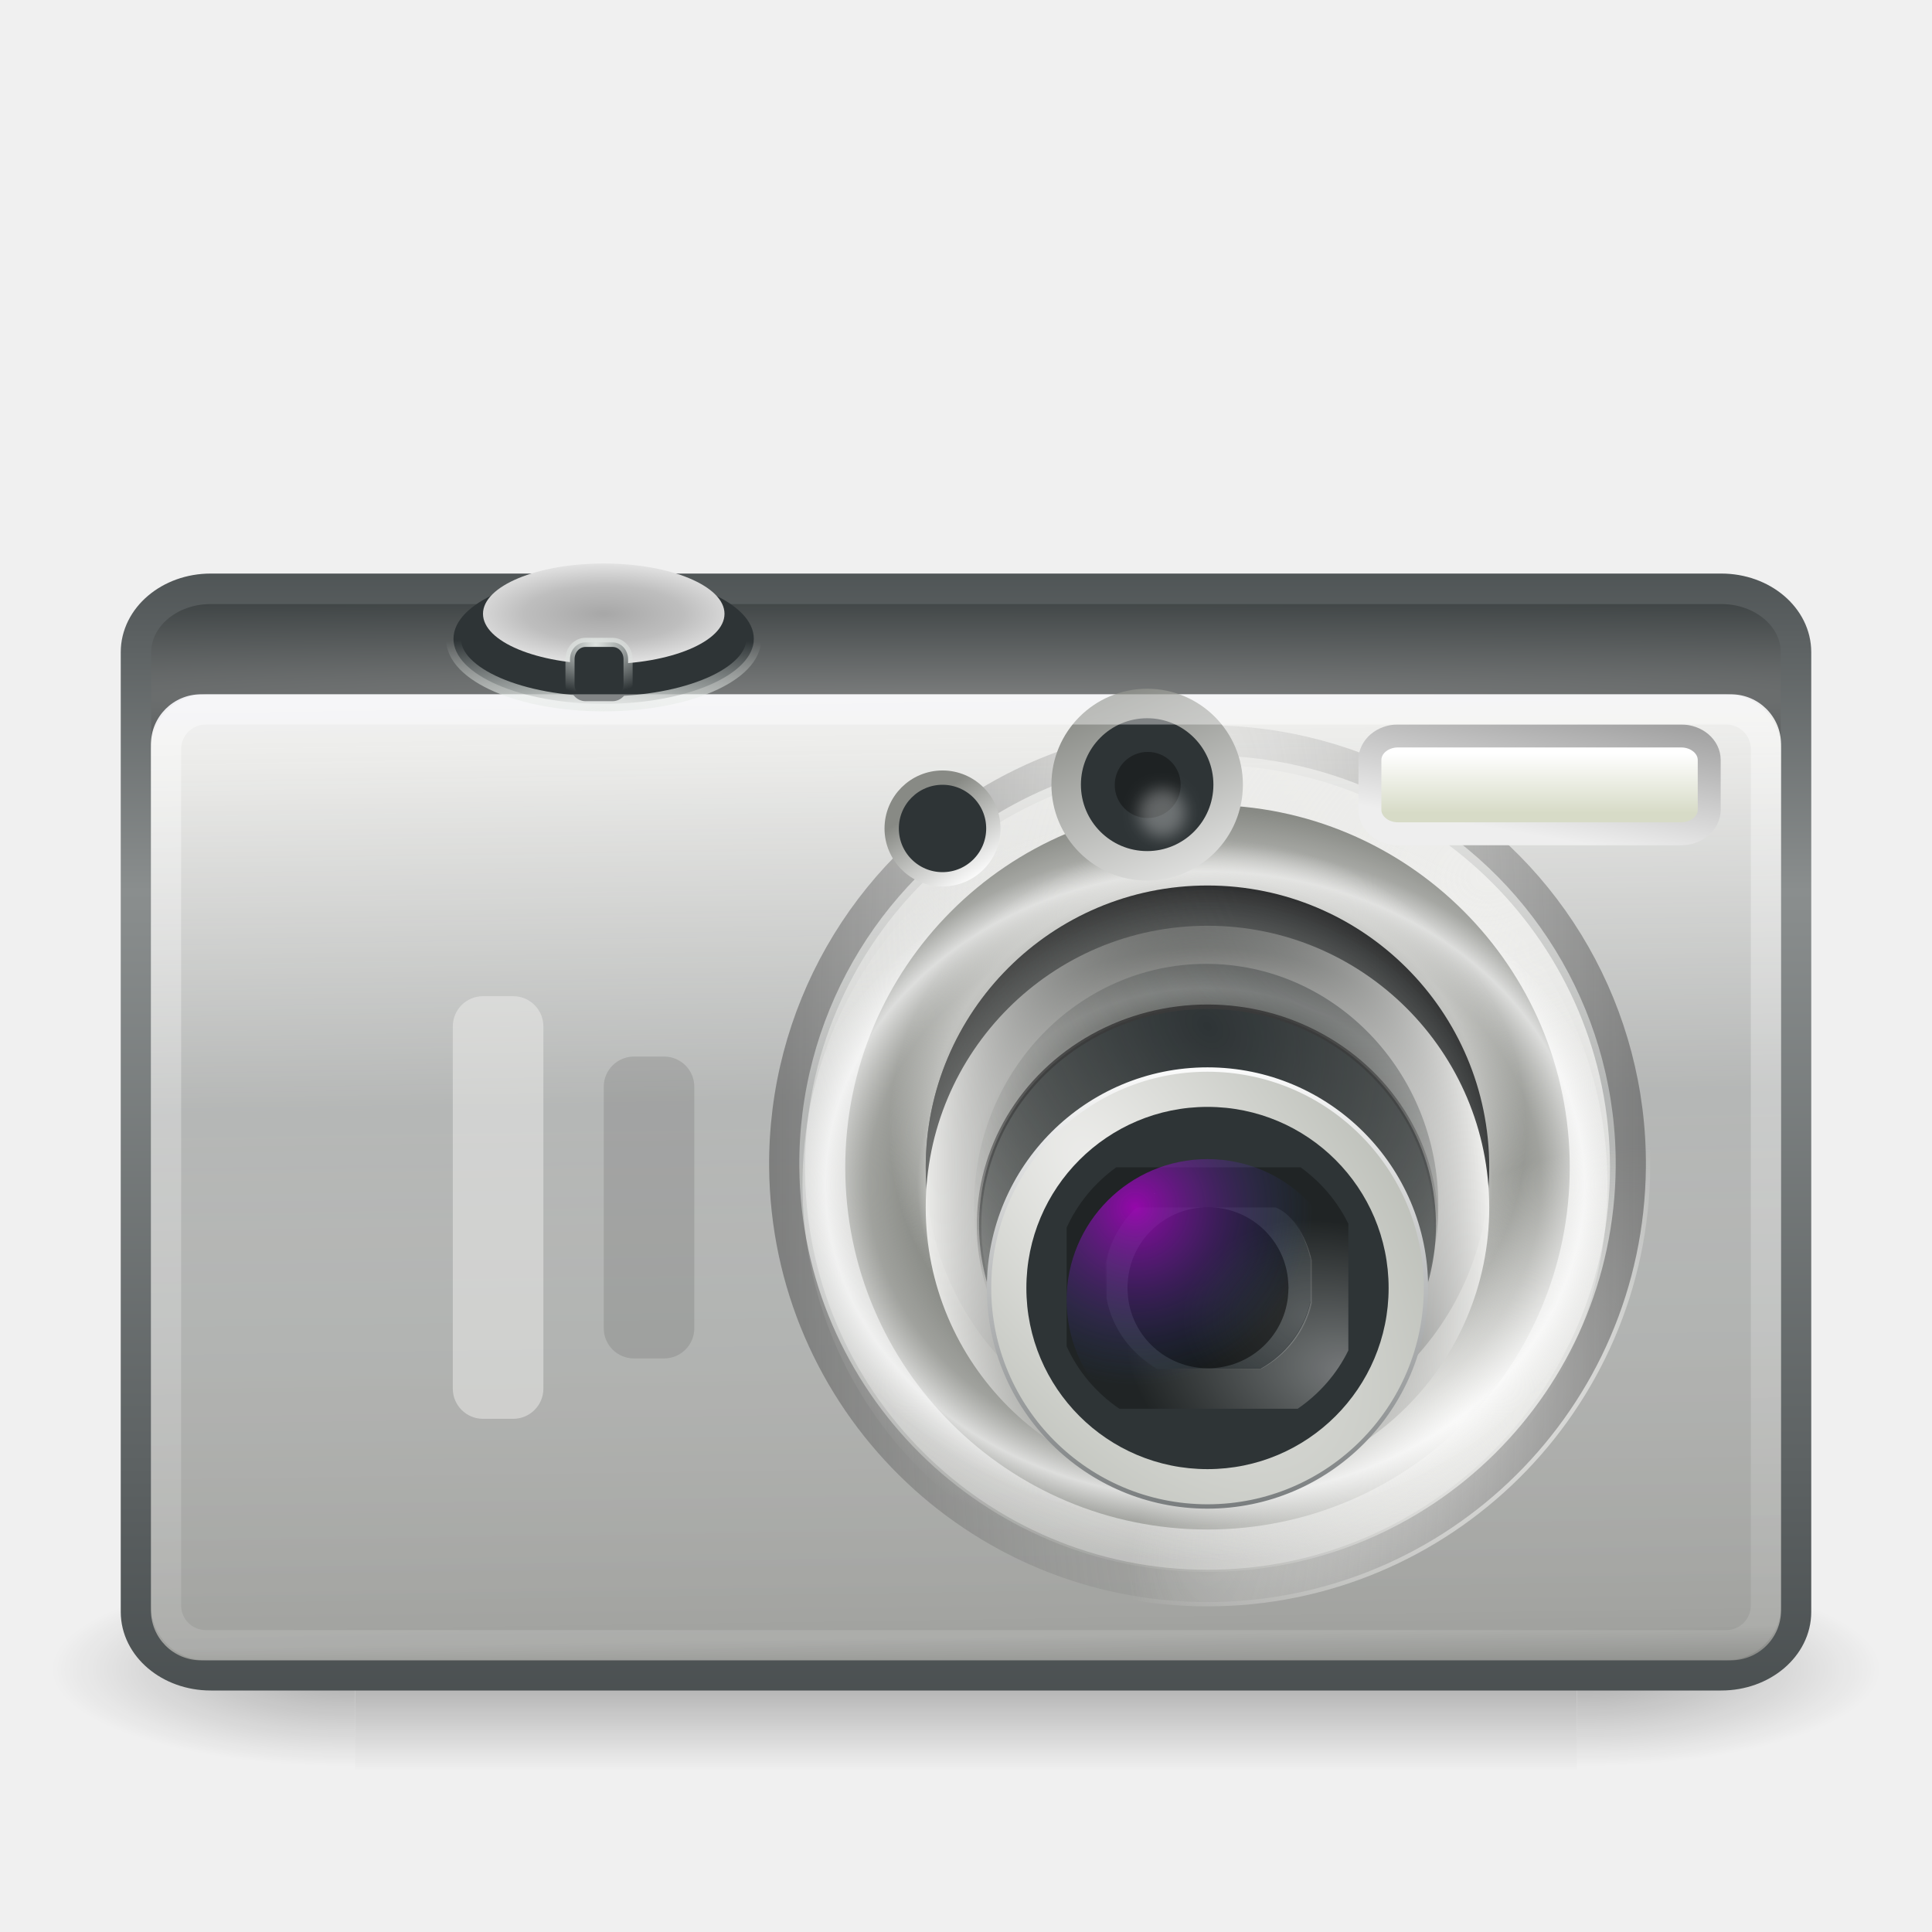
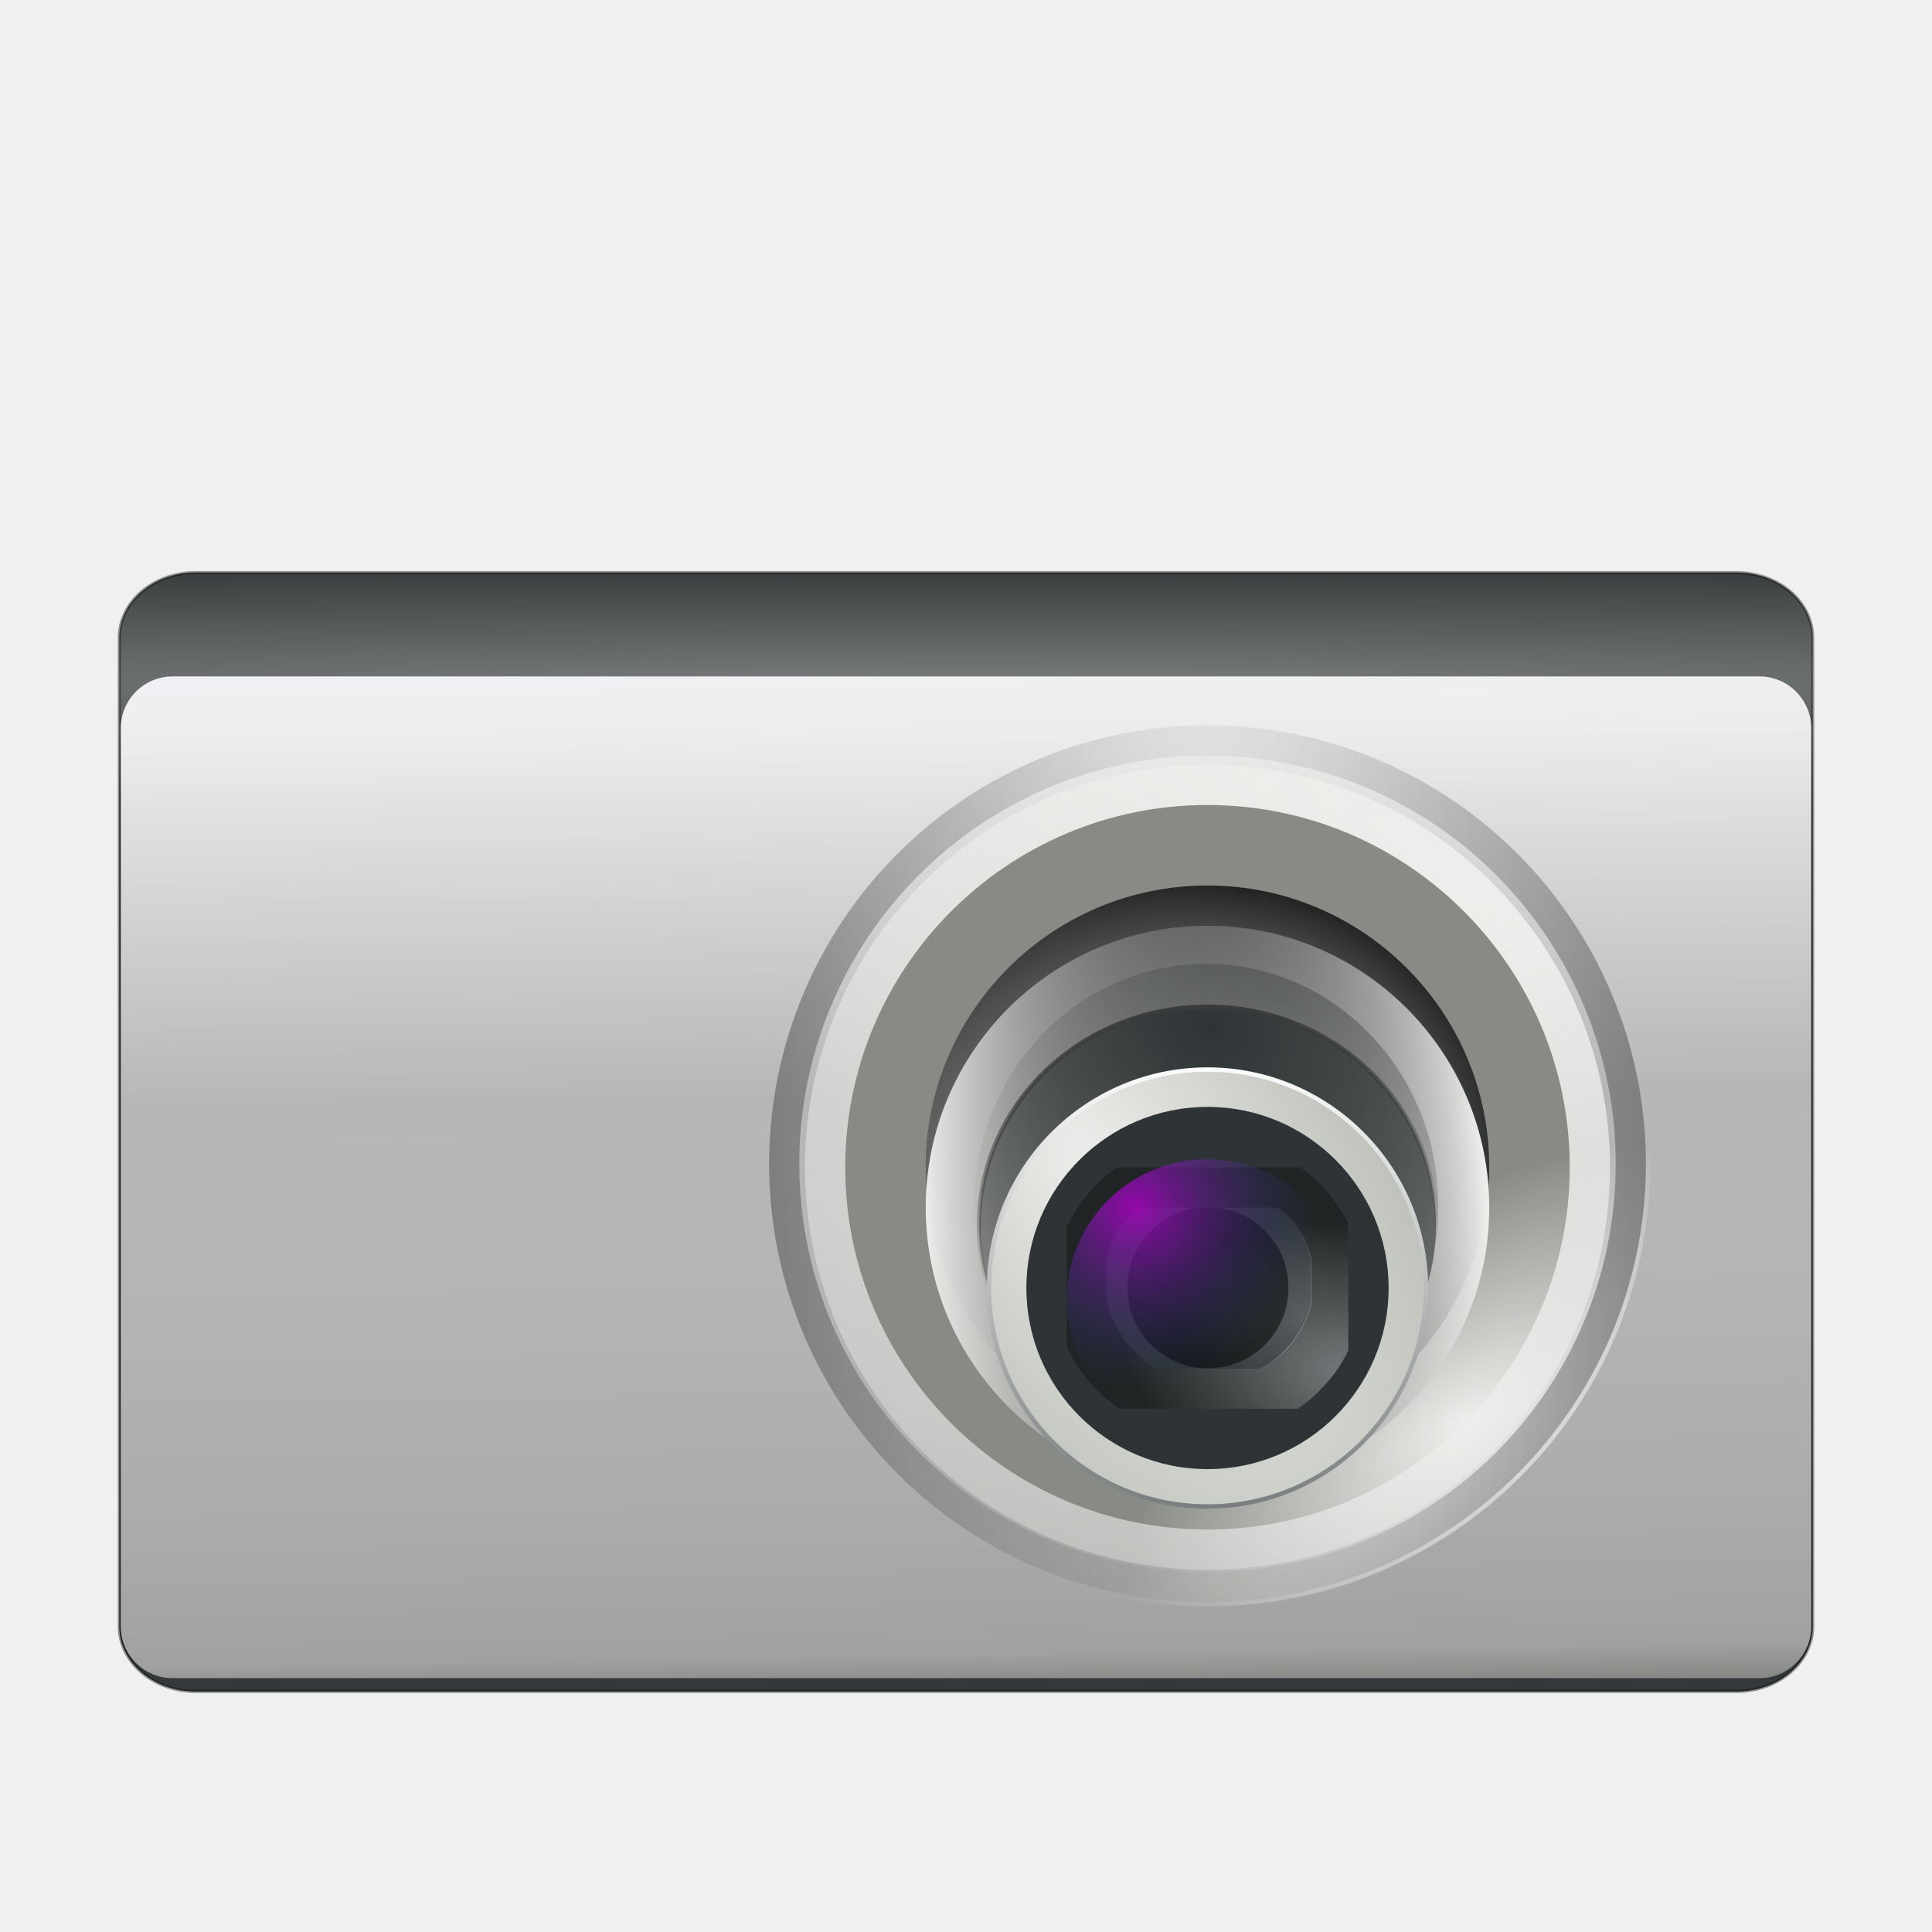
<svg xmlns="http://www.w3.org/2000/svg" xmlns:xlink="http://www.w3.org/1999/xlink" version="1.0" width="64" height="64" id="svg5954">
  <defs id="defs5956">
    <radialGradient cx="605.714" cy="486.648" r="117.143" fx="605.714" fy="486.648" id="radialGradient5928" xlink:href="#linearGradient5060" gradientUnits="userSpaceOnUse" gradientTransform="matrix(0.0628545,0,0,0.02058823,1.294955,34.45137)" />
    <linearGradient id="linearGradient5048">
      <stop id="stop5050" style="stop-color:#000000;stop-opacity:0" offset="0" />
      <stop id="stop5056" style="stop-color:#000000;stop-opacity:1" offset="0.5" />
      <stop id="stop5052" style="stop-color:#000000;stop-opacity:0" offset="1" />
    </linearGradient>
    <linearGradient x1="302.857" y1="366.648" x2="302.857" y2="609.505" id="linearGradient5931" xlink:href="#linearGradient5048" gradientUnits="userSpaceOnUse" gradientTransform="matrix(0.0628545,0,0,0.02058823,1.282585,34.45137)" />
    <linearGradient id="linearGradient5060">
      <stop id="stop5062" style="stop-color:#000000;stop-opacity:1" offset="0" />
      <stop id="stop5064" style="stop-color:#000000;stop-opacity:0" offset="1" />
    </linearGradient>
    <radialGradient cx="605.714" cy="486.648" r="117.143" fx="605.714" fy="486.648" id="radialGradient5934" xlink:href="#linearGradient5060" gradientUnits="userSpaceOnUse" gradientTransform="matrix(-0.0628545,0,0,0.02058823,46.70504,34.45137)" />
    <linearGradient id="linearGradient18344">
      <stop id="stop18346" style="stop-color:#2f3537;stop-opacity:1" offset="0" />
      <stop id="stop18354" style="stop-color:#8a8e8e;stop-opacity:1" offset="0.3" />
      <stop id="stop18348" style="stop-color:#2f3537;stop-opacity:1" offset="1" />
    </linearGradient>
    <linearGradient id="linearGradient5428">
      <stop id="stop5430" style="stop-color:#7a7c7c;stop-opacity:1" offset="0" />
      <stop id="stop5432" style="stop-color:#33393a;stop-opacity:1" offset="1" />
    </linearGradient>
    <linearGradient id="linearGradient25793">
      <stop id="stop25795" style="stop-color:#f0f0f4;stop-opacity:1" offset="0" />
      <stop id="stop25819" style="stop-color:#eeeeec;stop-opacity:1" offset="0.037" />
      <stop id="stop25817" style="stop-color:#eeeeec;stop-opacity:0.696" offset="0.393" />
      <stop id="stop25803" style="stop-color:#a1a29f;stop-opacity:1" offset="0.908" />
      <stop id="stop25799" style="stop-color:#555753;stop-opacity:1" offset="1" />
    </linearGradient>
    <linearGradient id="linearGradient26816">
      <stop id="stop26818" style="stop-color:#ffffff;stop-opacity:1" offset="0" />
      <stop id="stop26820" style="stop-color:#eeeeec;stop-opacity:0" offset="1" />
    </linearGradient>
    <linearGradient id="linearGradient26830">
      <stop id="stop26832" style="stop-color:#ffffff;stop-opacity:1" offset="0" />
      <stop id="stop26834" style="stop-color:#ffffff;stop-opacity:0" offset="1" />
    </linearGradient>
    <linearGradient id="linearGradient18403">
      <stop id="stop18405" style="stop-color:#eeeeec;stop-opacity:1" offset="0" />
      <stop id="stop18407" style="stop-color:#eeeeec;stop-opacity:0" offset="1" />
    </linearGradient>
    <linearGradient id="linearGradient26168">
      <stop id="stop26170" style="stop-color:#eeeeec;stop-opacity:1" offset="0" />
      <stop id="stop26172" style="stop-color:#eeeeec;stop-opacity:0" offset="1" />
    </linearGradient>
    <linearGradient id="linearGradient26128">
      <stop id="stop26130" style="stop-color:#eeeeec;stop-opacity:0.953" offset="0" />
      <stop id="stop26146" style="stop-color:#eeeeec;stop-opacity:0" offset="0.48" />
      <stop id="stop26148" style="stop-color:#eeeeec;stop-opacity:0.993" offset="0.523" />
      <stop id="stop26132" style="stop-color:#eeeeec;stop-opacity:0" offset="0.632" />
      <stop id="stop26134" style="stop-color:#eeeeec;stop-opacity:0.235" offset="0.738" />
      <stop id="stop26136" style="stop-color:#ffffff;stop-opacity:0.716" offset="0.834" />
      <stop id="stop26142" style="stop-color:#f6f6f5;stop-opacity:0.27" offset="0.905" />
      <stop id="stop26144" style="stop-color:#f2f2f0;stop-opacity:0.277" offset="0.905" />
      <stop id="stop26138" style="stop-color:#eeeeec;stop-opacity:0" offset="1" />
    </linearGradient>
    <linearGradient id="linearGradient26021">
      <stop id="stop26023" style="stop-color:#eeeeec;stop-opacity:0" offset="0" />
      <stop id="stop26029" style="stop-color:#eeeeec;stop-opacity:0.498" offset="0.867" />
      <stop id="stop26025" style="stop-color:#eeeeec;stop-opacity:0" offset="1" />
    </linearGradient>
    <linearGradient id="linearGradient26120">
      <stop id="stop26122" style="stop-color:#2e3436;stop-opacity:0" offset="0" />
      <stop id="stop26124" style="stop-color:#2e3436;stop-opacity:0" offset="0.473" />
      <stop id="stop26126" style="stop-color:#0f1112;stop-opacity:1" offset="1" />
    </linearGradient>
    <linearGradient id="linearGradient26075">
      <stop id="stop26077" style="stop-color:#555753;stop-opacity:0" offset="0" />
      <stop id="stop26079" style="stop-color:#eeeeec;stop-opacity:1" offset="1" />
    </linearGradient>
    <linearGradient id="linearGradient8690">
      <stop id="stop8692" style="stop-color:#3a3a3a;stop-opacity:1" offset="0" />
      <stop id="stop8694" style="stop-color:#3a3a3a;stop-opacity:0" offset="1" />
    </linearGradient>
    <linearGradient id="linearGradient8660">
      <stop id="stop8662" style="stop-color:#2e3436;stop-opacity:1" offset="0" />
      <stop id="stop8664" style="stop-color:#555753;stop-opacity:0" offset="1" />
    </linearGradient>
    <linearGradient id="linearGradient26091">
      <stop id="stop26093" style="stop-color:#2e3436;stop-opacity:1" offset="0" />
      <stop id="stop26095" style="stop-color:#ffffff;stop-opacity:1" offset="1" />
    </linearGradient>
    <linearGradient id="linearGradient26099">
      <stop id="stop26101" style="stop-color:#eeeeec;stop-opacity:1" offset="0" />
      <stop id="stop26103" style="stop-color:#babdb6;stop-opacity:1" offset="1" />
    </linearGradient>
    <linearGradient id="linearGradient9785">
      <stop id="stop9787" style="stop-color:#eeeeec;stop-opacity:1" offset="0" />
      <stop id="stop9789" style="stop-color:#090908;stop-opacity:0.966" offset="1" />
    </linearGradient>
    <linearGradient id="linearGradient9688">
      <stop id="stop9690" style="stop-color:#eeeeec;stop-opacity:1" offset="0" />
      <stop id="stop9692" style="stop-color:#ffffff;stop-opacity:0" offset="1" />
    </linearGradient>
    <linearGradient id="linearGradient26371">
      <stop id="stop26373" style="stop-color:#777777;stop-opacity:0" offset="0" />
      <stop id="stop26375" style="stop-color:#2b2b2b;stop-opacity:1" offset="1" />
    </linearGradient>
    <filter x="-0.341" y="-0.341" width="1.682" height="1.682" color-interpolation-filters="sRGB" id="filter9094">
      <feGaussianBlur id="feGaussianBlur9096" stdDeviation="0.286" />
    </filter>
    <linearGradient id="linearGradient5895">
      <stop id="stop5897" style="stop-color:#888a85;stop-opacity:1" offset="0" />
      <stop id="stop5899" style="stop-color:#ffffff;stop-opacity:1" offset="1" />
    </linearGradient>
    <linearGradient id="linearGradient2230">
      <stop id="stop2232" style="stop-color:#eeeeee;stop-opacity:1" offset="0" />
      <stop id="stop2234" style="stop-color:#a2a2a2;stop-opacity:1" offset="1" />
    </linearGradient>
    <linearGradient id="linearGradient3301">
      <stop id="stop3303" style="stop-color:#ffffff;stop-opacity:1" offset="0" />
      <stop id="stop3305" style="stop-color:#d7dbc7;stop-opacity:1" offset="1" />
    </linearGradient>
    <linearGradient id="linearGradient17941">
      <stop id="stop17943" style="stop-color:#e9e9e9;stop-opacity:1" offset="0" />
      <stop id="stop17945" style="stop-color:#a7a7a7;stop-opacity:1" offset="0" />
      <stop id="stop17947" style="stop-color:#bebebe;stop-opacity:1" offset="0.529" />
      <stop id="stop17949" style="stop-color:#e7e7e7;stop-opacity:1" offset="1" />
    </linearGradient>
    <linearGradient id="linearGradient17963">
      <stop id="stop17965" style="stop-color:#dee3e0;stop-opacity:1" offset="0" />
      <stop id="stop17967" style="stop-color:#dee3e0;stop-opacity:0" offset="1" />
    </linearGradient>
    <linearGradient id="linearGradient5404">
      <stop id="stop5406" style="stop-color:#ffffff;stop-opacity:1" offset="0" />
      <stop id="stop5408" style="stop-color:#ffffff;stop-opacity:0" offset="1" />
    </linearGradient>
    <linearGradient id="linearGradient10695">
      <stop id="stop10697" style="stop-color:#b100cb;stop-opacity:1" offset="0" />
      <stop id="stop10699" style="stop-color:#204a87;stop-opacity:0" offset="1" />
    </linearGradient>
    <radialGradient cx="171.25" cy="188.5" r="19" fx="171.25" fy="188.5" id="radialGradient3929" xlink:href="#linearGradient10695" gradientUnits="userSpaceOnUse" gradientTransform="matrix(0.3103167,0,0,0.3103167,-15.53646,-18.50094)" />
    <linearGradient x1="10.666" y1="20.521" x2="11.692" y2="53.914" id="linearGradient3932" xlink:href="#linearGradient5404" gradientUnits="userSpaceOnUse" gradientTransform="matrix(1.324979,0,0,1.291632,0.2005,-2.332223)" />
    <radialGradient cx="14.739" cy="12.007" r="0.547" fx="14.739" fy="12.007" id="radialGradient3935" xlink:href="#linearGradient17963" gradientUnits="userSpaceOnUse" gradientTransform="matrix(-4.5300727e-6,-3.006918,4.510908,-7.202652e-6,-34.42694,65.66234)" />
    <radialGradient cx="9.237" cy="17.109" r="2.961" fx="9.237" fy="17.109" id="radialGradient3938" xlink:href="#linearGradient17941" gradientUnits="userSpaceOnUse" gradientTransform="matrix(1.690033,-6.2288502e-7,2.519929e-7,0.5937765,4.389866,10.17445)" />
    <radialGradient cx="9.119" cy="20.823" r="3.177" fx="9.119" fy="20.823" id="radialGradient3941" xlink:href="#linearGradient17963" gradientUnits="userSpaceOnUse" gradientTransform="matrix(0,-0.8068217,3.672137,0,-56.66739,30.91305)" />
    <linearGradient x1="6.56" y1="28.781" x2="6.56" y2="30.191" id="linearGradient3944" xlink:href="#linearGradient3301" gradientUnits="userSpaceOnUse" gradientTransform="matrix(1.780663,0,0,1.401268,38.25716,-15.38118)" />
    <linearGradient x1="5.335" y1="29.18" x2="8.56" y2="22.713" id="linearGradient3946" xlink:href="#linearGradient2230" gradientUnits="userSpaceOnUse" gradientTransform="matrix(1.588639,0,0,0.546594,38.42572,11.04923)" />
    <linearGradient x1="22.062" y1="22.125" x2="24" y2="24.938" id="linearGradient3949" xlink:href="#linearGradient5895" gradientUnits="userSpaceOnUse" gradientTransform="matrix(0.8982456,0,0,0.8982456,10.84328,6.728656)" />
    <linearGradient x1="21.568" y1="21.016" x2="24.082" y2="26.868" id="linearGradient3954" xlink:href="#linearGradient5895" gradientUnits="userSpaceOnUse" gradientTransform="matrix(1.430894,0,0,1.434328,5.537363,-7.086418)" />
    <radialGradient cx="442.295" cy="62.526" r="77.923" fx="442.295" fy="62.526" id="radialGradient3957" xlink:href="#linearGradient26371" gradientUnits="userSpaceOnUse" gradientTransform="matrix(-1.7355874e-5,-1.852755,0.3448285,0,18.44686,858.13)" />
    <radialGradient cx="258.76" cy="183.644" r="18.578" fx="258.76" fy="183.644" id="radialGradient3961" xlink:href="#linearGradient9688" gradientUnits="userSpaceOnUse" gradientTransform="matrix(0.2315919,-0.00313009,0.00237933,0.1761037,-16.95106,12.09503)" />
    <radialGradient cx="251.69" cy="171.789" r="21.531" fx="251.69" fy="171.789" id="radialGradient3965" xlink:href="#linearGradient9785" gradientUnits="userSpaceOnUse" gradientTransform="matrix(0.05419083,-0.2191767,0.3367129,0.0852815,-26.81636,86.00301)" />
    <linearGradient x1="236.75" y1="171.62" x2="222.732" y2="179.039" id="linearGradient3968" xlink:href="#linearGradient9688" gradientUnits="userSpaceOnUse" gradientTransform="matrix(0.185102,0,0,0.17823,-4.651456,11.0066)" />
    <radialGradient cx="439.049" cy="111.3" r="75.752" fx="439.049" fy="111.3" id="radialGradient3972" xlink:href="#linearGradient26099" gradientUnits="userSpaceOnUse" gradientTransform="matrix(0.09471262,-0.07560344,0.1539883,0.2048353,-22.0931,49.55454)" />
    <linearGradient x1="457.196" y1="289.778" x2="457.196" y2="114.228" id="linearGradient3974" xlink:href="#linearGradient26091" gradientUnits="userSpaceOnUse" gradientTransform="matrix(0.0966114,0,0,0.1347912,-4.170301,19.46369)" />
    <radialGradient cx="434.125" cy="98.975" r="74.908" fx="434.125" fy="98.975" id="radialGradient3977" xlink:href="#linearGradient8660" gradientUnits="userSpaceOnUse" gradientTransform="matrix(-0.2002969,0.2055604,-0.264939,-0.271902,153.1762,-28.33214)" />
    <radialGradient cx="441.357" cy="130.89" r="75.756" fx="441.357" fy="130.89" id="radialGradient3979" xlink:href="#linearGradient8690" gradientUnits="userSpaceOnUse" gradientTransform="matrix(-0.01715555,-0.1186027,0.3889044,-0.05924965,-3.332158,93.43342)" />
    <radialGradient cx="469.912" cy="131.835" r="74.908" fx="469.912" fy="131.835" id="radialGradient3982" xlink:href="#linearGradient8660" gradientUnits="userSpaceOnUse" gradientTransform="matrix(-0.1873441,-0.1832831,0.1640799,-0.1739003,111.2231,137.9652)" />
    <radialGradient cx="344.261" cy="218.661" r="74.908" fx="344.261" fy="218.661" id="radialGradient3985" xlink:href="#linearGradient26075" gradientUnits="userSpaceOnUse" gradientTransform="matrix(-0.01829828,-0.3299599,0.124856,-0.00739969,18.99825,156.528)" />
    <linearGradient x1="469.359" y1="126.835" x2="280.018" y2="225.83" id="linearGradient3988" xlink:href="#linearGradient26075" gradientUnits="userSpaceOnUse" gradientTransform="matrix(0.1245977,0,0,0.1738373,-16.96552,8.742267)" />
    <radialGradient cx="529.399" cy="95.382" r="74.908" fx="529.399" fy="95.382" id="radialGradient3991" xlink:href="#linearGradient26120" gradientUnits="userSpaceOnUse" gradientTransform="matrix(0,0.1338288,-0.1346122,0,52.83951,-31.50294)" />
    <radialGradient cx="449.882" cy="165.516" r="74.908" fx="449.882" fy="165.516" id="radialGradient3994" xlink:href="#linearGradient26021" gradientUnits="userSpaceOnUse" gradientTransform="matrix(0,-0.1286709,0.1408072,0,16.69419,95.31663)" />
    <radialGradient cx="459.453" cy="170.414" r="74.908" fx="459.453" fy="170.414" id="radialGradient3997" xlink:href="#linearGradient26128" gradientUnits="userSpaceOnUse" gradientTransform="matrix(0.2012535,-3.100583e-8,1.7350516e-8,0.1662477,-52.54981,10.91908)" />
    <radialGradient cx="502.531" cy="217.461" r="74.908" fx="502.531" fy="217.461" id="radialGradient4000" xlink:href="#linearGradient26168" gradientUnits="userSpaceOnUse" gradientTransform="matrix(0.1398872,-0.09710737,0.04782787,0.07601189,-32.22945,79.38874)" />
    <radialGradient cx="427.797" cy="33.605" r="74.908" fx="427.797" fy="33.605" id="radialGradient4004" xlink:href="#linearGradient18403" gradientUnits="userSpaceOnUse" gradientTransform="matrix(-0.5976891,0.1363386,-0.1089437,-0.47759,308.7157,-13.27432)" />
    <radialGradient cx="399.878" cy="127.247" r="2.022" fx="399.878" fy="127.247" id="radialGradient4007" xlink:href="#linearGradient26830" gradientUnits="userSpaceOnUse" gradientTransform="matrix(1.256,-0.1241577,0.1625892,0.5834794,-483.3168,3.790022)" />
    <radialGradient cx="400.296" cy="127.655" r="2.022" fx="400.296" fy="127.655" id="radialGradient4010" xlink:href="#linearGradient26816" gradientUnits="userSpaceOnUse" gradientTransform="matrix(1.448906,4.2540471e-5,-1.9298293e-5,0.6812868,-540.6244,-59.21158)" />
-     <linearGradient x1="697.914" y1="327.784" x2="700.414" y2="496.338" id="linearGradient4013" xlink:href="#linearGradient25793" gradientUnits="userSpaceOnUse" gradientTransform="matrix(0.2077879,0,0,0.2044021,-117.5173,-43.99964)" />
-     <radialGradient cx="76.166" cy="14.782" r="21" fx="76.166" fy="14.782" id="radialGradient4016" xlink:href="#linearGradient5428" gradientUnits="userSpaceOnUse" gradientTransform="matrix(5.643461,2.5841397e-8,0,0.1869468,-397.6151,20.31898)" />
-     <linearGradient x1="8.562" y1="4.647" x2="8.562" y2="45.818" id="linearGradient4018" xlink:href="#linearGradient18344" gradientUnits="userSpaceOnUse" gradientTransform="matrix(1.34156,0,0,1.333477,-69.95856,6.830032)" />
+     <linearGradient x1="697.914" y1="327.784" x2="700.414" y2="496.338" id="linearGradient4013" xlink:href="#linearGradient25793" gradientUnits="userSpaceOnUse" gradientTransform="matrix(0.2154838,0,0,0.2119726,-123.055,-47.0737)" />
+     <radialGradient cx="76.166" cy="14.782" r="21" fx="76.166" fy="14.782" id="radialGradient4016" xlink:href="#linearGradient5428" gradientUnits="userSpaceOnUse" gradientTransform="matrix(5.75736,2.661395e-8,0,0.1925357,-406.2858,19.80533)" />
+     <linearGradient x1="8.562" y1="4.647" x2="8.562" y2="45.818" id="linearGradient4018" xlink:href="#linearGradient18344" gradientUnits="userSpaceOnUse" gradientTransform="matrix(1.3662,0,0,1.370899,-71.83123,5.96933)" />
  </defs>
-   <g transform="matrix(1.333333,0,0,1.333333,0,-4)" id="g5936" style="opacity:0.3">
-     <path d="m 8.825,42 c 0,0 0,5 0,5 C 5.588,47.009 1,45.88 1,44.5 c 0,-1.38 3.612,-2.5 7.825,-2.5 l 0,0 z" id="path5387" style="fill:url(#radialGradient5934);fill-opacity:1;fill-rule:nonzero;stroke:none;stroke-width:1;marker:none;visibility:visible;display:inline;overflow:visible" />
-     <rect width="30.35" height="5" x="8.825" y="42" id="rect5373" style="fill:url(#linearGradient5931);fill-opacity:1;fill-rule:nonzero;stroke:none;stroke-width:1;marker:none;visibility:visible;display:inline;overflow:visible" />
-     <path d="m 39.175,42 c 0,0 0,5 0,5 3.237,0.009 7.825,-1.12 7.825,-2.5 0,-1.38 -3.612,-2.5 -7.825,-2.5 l 0,0 z" id="path5375" style="fill:url(#radialGradient5928);fill-opacity:1;fill-rule:nonzero;stroke:none;stroke-width:1;marker:none;visibility:visible;display:inline;overflow:visible" />
-   </g>
-   <rect width="54.99" height="35.99" rx="2.475" ry="2.1" x="4.505" y="19.505" id="rect5438" style="fill:url(#radialGradient4016);fill-opacity:1;fill-rule:nonzero;stroke:url(#linearGradient4018);stroke-width:1.01;stroke-linecap:round;stroke-linejoin:round;stroke-miterlimit:4;stroke-opacity:1;stroke-dasharray:none" />
-   <rect width="54" height="32" rx="1.657" ry="1.657" x="5" y="23" id="rect5445" style="fill:url(#linearGradient4013);fill-opacity:1;fill-rule:nonzero;stroke:none" />
+   <rect width="56.1" height="37.066" rx="2.525" ry="2.163" x="3.95" y="18.967" id="rect5438" style="fill:url(#radialGradient4016);fill-opacity:1;fill-rule:nonzero;stroke:#000000;stroke-width:0.1;stroke-linecap:round;stroke-linejoin:round;stroke-miterlimit:4;stroke-dasharray:none;stroke-opacity:0.392" />
+   <rect width="56" height="33.185" rx="1.719" ry="1.719" x="4" y="22.407" id="rect5445" style="fill:url(#linearGradient4013);fill-opacity:1;fill-rule:nonzero;stroke:none;stroke-width:1.037" />
  <path d="m 42.986,25.844 a 3.622,3.516 0 0 1 -7.244,0 3.622,3.516 0 1 1 7.244,0 z" id="path5451" style="opacity:0.272;fill:url(#radialGradient4010);fill-opacity:1;fill-rule:nonzero;stroke:none" />
  <path d="m 42.97,27.547 a 3.606,2.413 0 1 1 -7.211,0 3.606,2.413 0 1 1 7.211,0 z" id="path5453" style="fill:url(#radialGradient4007);fill-opacity:1;fill-rule:nonzero;stroke:none" />
  <path d="m 53.333,38.667 a 13.333,13.333 0 0 1 -26.667,0 13.333,13.333 0 1 1 26.667,0 z" id="path5463" style="fill:url(#radialGradient4004);fill-opacity:1;fill-rule:nonzero;stroke:none" />
  <path d="m 52,38.667 a 12,12 0 0 1 -24,0 12,12 0 1 1 24,0 z" id="path5465" style="fill:#888a85;fill-opacity:1;fill-rule:nonzero;stroke:none" />
  <path d="m 54.667,38.667 a 14.667,14.667 0 0 1 -29.333,0 14.667,14.667 0 1 1 29.333,0 z" id="path5467" style="fill:url(#radialGradient4000);fill-opacity:1;fill-rule:nonzero;stroke:none" />
-   <path d="m 53.25,39.25 a 13.333,13.333 0 0 1 -26.667,0 13.333,13.333 0 1 1 26.667,0 z" id="path5469" style="fill:url(#radialGradient3997);fill-opacity:1;fill-rule:nonzero;stroke:none" />
-   <path d="m 50.759,38.217 a 10.759,10.425 0 0 1 -21.518,0 10.759,10.425 0 1 1 21.518,0 z" id="path5471" style="fill:url(#radialGradient3994);fill-opacity:1;fill-rule:nonzero;stroke:none" />
  <path d="m 49.333,38.667 a 9.333,9.333 0 0 1 -18.667,0 9.333,9.333 0 1 1 18.667,0 z" id="path5473" style="opacity:0.851;fill:url(#radialGradient3991);fill-opacity:1;fill-rule:nonzero;stroke:none" />
  <path d="m 49.333,38.667 a 9.333,9.333 0 0 1 -18.667,0 9.333,9.333 0 1 1 18.667,0 z" id="path5475" style="fill:url(#linearGradient3988);fill-opacity:1;fill-rule:nonzero;stroke:none" />
  <path d="m 49.333,40 a 9.333,9.333 0 0 1 -18.667,0 9.333,9.333 0 1 1 18.667,0 z" id="path5477" style="fill:url(#radialGradient3985);fill-opacity:1;fill-rule:nonzero;stroke:none" />
  <path d="m 47.645,39.93 a 7.688,8 0 0 1 -15.377,0 7.688,8 0 1 1 15.377,0 z" id="path5479" style="opacity:0.54;fill:url(#radialGradient3982);fill-opacity:1;fill-rule:nonzero;stroke:none" />
  <path d="m 47.568,40.667 a 7.568,7.234 0 0 1 -15.135,0 7.568,7.234 0 1 1 15.135,0 z" id="path5481" style="fill:url(#radialGradient3977);fill-opacity:1;fill-rule:nonzero;stroke:url(#radialGradient3979);stroke-width:0.148;stroke-linecap:round;stroke-linejoin:round;stroke-miterlimit:4;stroke-opacity:1;stroke-dasharray:none" />
  <path d="m 47.237,42.667 c 0,3.995 -3.242,7.237 -7.237,7.237 -3.995,0 -7.237,-3.242 -7.237,-7.237 0,-3.995 3.242,-7.237 7.237,-7.237 3.995,0 7.237,3.242 7.237,7.237 z" id="path5483" style="fill:url(#radialGradient3972);fill-opacity:1;fill-rule:nonzero;stroke:url(#linearGradient3974);stroke-width:0.145;stroke-linecap:round;stroke-linejoin:round;stroke-miterlimit:4;stroke-opacity:1" />
  <path d="m 46,42.667 a 6,6 0 0 1 -12,0 6,6 0 1 1 12,0 z" id="path5485" style="fill:#2e3436;fill-opacity:1;fill-rule:nonzero;stroke:none" />
  <path d="m 38.966,39.288 c -0.113,0.035 -0.222,0.077 -0.33,0.123 0.108,-0.046 0.217,-0.087 0.33,-0.123 z m 2.36,0.067 c 0.047,0.018 0.093,0.036 0.139,0.056 -0.046,-0.019 -0.092,-0.038 -0.139,-0.056 z m -3.077,0.251 c -0.075,0.044 -0.148,0.09 -0.22,0.139 0.071,-0.049 0.145,-0.096 0.22,-0.139 z m -0.22,0.139 c -0.086,0.059 -0.169,0.118 -0.249,0.184 0.079,-0.065 0.164,-0.126 0.249,-0.184 z m 4.367,0.251 c 0.049,0.043 0.098,0.088 0.145,0.134 -0.047,-0.046 -0.095,-0.091 -0.145,-0.134 z m -4.703,0.011 c -0.063,0.056 -0.126,0.113 -0.185,0.173 0.059,-0.06 0.122,-0.117 0.185,-0.173 z m -0.185,0.173 c -0.45,0.458 -0.768,1.034 -0.891,1.676 -3.41e-4,0.002 3.43e-4,0.004 0,0.006 l 0,1.186 c 0.186,0.983 0.823,1.814 1.701,2.295 l 3.465,0 c 0.841,-0.46 1.458,-1.242 1.672,-2.172 l 0,-0.011 0,-1.409 c -0.095,-0.42 -0.271,-0.814 -0.515,-1.158 -0.19,-0.245 -0.41,-0.422 -0.648,-0.518 l -4.651,0 c -0.047,0.035 -0.09,0.07 -0.133,0.106 z m -0.891,2.868 c -0.018,-0.095 -0.031,-0.191 -0.04,-0.29 0.009,0.098 0.022,0.194 0.04,0.29 z m 0,-1.186 c -0.018,0.096 -0.031,0.191 -0.04,0.29 0.01,-0.097 0.022,-0.194 0.04,-0.29 z m 6.079,-1.576 c 0.034,0.038 0.066,0.078 0.098,0.117 -0.033,-0.04 -0.064,-0.079 -0.098,-0.117 z m -3.771,5.319 c 0.07,0.023 0.142,0.043 0.214,0.061 -0.072,-0.019 -0.144,-0.038 -0.214,-0.061 z m 2.25,0 c -0.071,0.023 -0.141,0.043 -0.214,0.061 0.072,-0.019 0.144,-0.038 0.214,-0.061 z" id="path5487" style="opacity:0.233;fill:url(#linearGradient3968);fill-opacity:1;fill-rule:nonzero;stroke:none" />
  <path d="m 36.979,38.667 c -0.714,0.513 -1.287,1.205 -1.646,2.002 l 0,3.928 c 0.376,0.835 0.986,1.55 1.747,2.07 l 5.906,0 c 0.719,-0.491 1.301,-1.157 1.68,-1.933 l 0,-4.195 c -0.362,-0.742 -0.909,-1.387 -1.585,-1.871 l -6.103,0 z" id="path5489" style="opacity:0.376;fill:url(#radialGradient3965);fill-opacity:1;fill-rule:nonzero;stroke:none" />
  <path d="m 38.978,39.204 c -0.112,0.036 -0.219,0.078 -0.326,0.124 0.106,-0.047 0.214,-0.088 0.326,-0.124 z m 2.331,0.068 c 0.046,0.018 0.092,0.037 0.137,0.056 -0.045,-0.02 -0.091,-0.039 -0.137,-0.056 z m -3.04,0.254 c -0.075,0.044 -0.146,0.092 -0.217,0.141 0.07,-0.049 0.143,-0.097 0.217,-0.141 z m -0.217,0.141 c -0.085,0.059 -0.167,0.12 -0.246,0.186 0.078,-0.066 0.162,-0.127 0.246,-0.186 z m 4.314,0.254 c 0.049,0.044 0.097,0.089 0.143,0.135 -0.046,-0.046 -0.094,-0.092 -0.143,-0.135 z m -4.646,0.011 c -0.063,0.056 -0.125,0.114 -0.183,0.175 0.058,-0.061 0.12,-0.118 0.183,-0.175 z m -0.183,0.175 c -0.444,0.464 -0.759,1.047 -0.88,1.698 -3.37e-4,0.002 3.39e-4,0.004 0,0.006 l 0,1.202 c 0.183,0.996 0.813,1.838 1.68,2.325 l 3.423,0 c 0.83,-0.466 1.44,-1.259 1.651,-2.201 l 0,-0.011 0,-1.428 c -0.094,-0.426 -0.267,-0.824 -0.509,-1.174 -0.188,-0.248 -0.405,-0.428 -0.64,-0.525 l -4.594,0 c -0.046,0.035 -0.089,0.071 -0.131,0.107 z m -0.88,2.906 c -0.018,-0.097 -0.03,-0.193 -0.04,-0.293 0.009,0.1 0.022,0.196 0.04,0.293 z m 0,-1.202 c -0.018,0.097 -0.031,0.194 -0.04,0.293 0.009,-0.099 0.022,-0.197 0.04,-0.293 z M 42.664,40.214 c 0.033,0.038 0.065,0.079 0.097,0.118 -0.032,-0.04 -0.063,-0.08 -0.097,-0.118 z m -3.726,5.389 c 0.07,0.023 0.14,0.043 0.211,0.062 -0.072,-0.019 -0.142,-0.039 -0.211,-0.062 z m 2.223,0 c -0.07,0.023 -0.14,0.043 -0.211,0.062 0.072,-0.019 0.142,-0.039 0.211,-0.062 z" id="path5491" style="fill:#2e3436;fill-opacity:1;fill-rule:nonzero;stroke:none" />
  <path d="m 38.978,39.121 c -0.112,0.036 -0.219,0.079 -0.326,0.126 0.106,-0.047 0.214,-0.089 0.326,-0.126 z m 2.331,0.069 c 0.046,0.018 0.092,0.037 0.137,0.057 -0.045,-0.02 -0.091,-0.039 -0.137,-0.057 z m -3.04,0.257 c -0.075,0.045 -0.146,0.093 -0.217,0.143 0.07,-0.05 0.143,-0.098 0.217,-0.143 z m -0.217,0.143 c -0.085,0.06 -0.167,0.121 -0.246,0.189 0.078,-0.067 0.162,-0.129 0.246,-0.189 z m 4.314,0.257 c 0.049,0.044 0.097,0.09 0.143,0.137 -0.046,-0.047 -0.094,-0.093 -0.143,-0.137 z m -4.646,0.011 c -0.063,0.057 -0.125,0.116 -0.183,0.177 0.058,-0.062 0.12,-0.12 0.183,-0.177 z m -0.183,0.177 c -0.444,0.47 -0.759,1.061 -0.88,1.72 -3.37e-4,0.002 3.39e-4,0.004 0,0.006 l 0,1.217 c 0.183,1.009 0.813,1.862 1.68,2.355 l 3.423,0 c 0.83,-0.472 1.44,-1.275 1.651,-2.229 l 0,-0.011 0,-1.446 c -0.094,-0.431 -0.267,-0.835 -0.509,-1.189 -0.188,-0.251 -0.405,-0.433 -0.64,-0.532 l -4.594,0 c -0.046,0.036 -0.089,0.072 -0.131,0.109 z m -0.88,2.943 c -0.018,-0.098 -0.03,-0.196 -0.04,-0.297 0.009,0.101 0.022,0.199 0.04,0.297 z m 0,-1.217 c -0.018,0.098 -0.031,0.196 -0.04,0.297 0.009,-0.1 0.022,-0.199 0.04,-0.297 z m 6.006,-1.617 c 0.033,0.039 0.065,0.08 0.097,0.12 -0.032,-0.041 -0.063,-0.081 -0.097,-0.12 z m -3.726,5.458 c 0.07,0.024 0.14,0.044 0.211,0.063 -0.072,-0.019 -0.142,-0.039 -0.211,-0.063 z m 2.223,0 c -0.07,0.024 -0.14,0.044 -0.211,0.063 0.072,-0.019 0.142,-0.039 0.211,-0.063 z" id="path5493" style="opacity:0.233;fill:url(#radialGradient3961);fill-opacity:1;fill-rule:nonzero;stroke:none" />
  <path d="m 40.016,39.991 c -1.373,-3e-6 -2.5,1.031 -2.647,2.351 -0.006,0.056 -0.011,0.111 -0.013,0.168 -0.002,0.041 -0.007,0.08 -0.007,0.121 0,0.009 -8.9e-5,0.018 0,0.027 -8.9e-5,0.009 0,0.018 0,0.027 8.07e-4,0.04 0.004,0.081 0.007,0.121 0.003,0.057 0.007,0.112 0.013,0.168 0.146,1.32 1.274,2.351 2.647,2.351 1.373,0 2.5,-1.031 2.647,-2.351 0.006,-0.056 0.011,-0.111 0.013,-0.168 0.003,-0.048 0.006,-0.099 0.007,-0.148 -4.93e-4,-0.049 -0.004,-0.099 -0.007,-0.148 -0.003,-0.057 -0.007,-0.112 -0.013,-0.168 -0.146,-1.32 -1.274,-2.351 -2.647,-2.351 z" id="path5495" style="fill:#000000;fill-opacity:0.505;fill-rule:nonzero;stroke:none" />
  <path d="m 54.022,38.667 a 14.022,14.022 0 0 1 -28.043,0 14.022,14.022 0 1 1 28.043,0 z" id="path5497" style="fill:none;stroke:url(#radialGradient3957);stroke-width:1;stroke-linecap:round;stroke-linejoin:round;stroke-miterlimit:4;stroke-opacity:1;stroke-dasharray:none" />
-   <path d="m 40.684,25.993 a 2.683,2.689 0 0 1 -5.366,0 2.683,2.689 0 1 1 5.366,0 z" id="path5499" style="fill:#2e3436;fill-opacity:1;fill-rule:evenodd;stroke:url(#linearGradient3954);stroke-width:0.977;stroke-linecap:butt;stroke-linejoin:miter;stroke-miterlimit:10;stroke-opacity:1;stroke-dasharray:none;stroke-dashoffset:0;marker:none;visibility:visible;display:inline;overflow:visible;enable-background:accumulate" />
-   <path d="m 39.112,26.003 a 1.092,1.095 0 0 1 -2.185,0 1.092,1.095 0 1 1 2.185,0 z" id="path5501" style="opacity:0.347;fill:#000000;fill-opacity:1;fill-rule:evenodd;stroke:none;stroke-width:0.1;marker:none;visibility:visible;display:inline;overflow:visible;enable-background:accumulate" />
-   <path d="m 28.417,16.445 a 0.84,0.84 0 1 1 -1.679,0 0.84,0.84 0 1 1 1.679,0 z" transform="matrix(0.9242618,0,0,0.92648,13.01998,11.69779)" id="path5503" style="opacity:0.306;fill:#ffffff;fill-opacity:1;fill-rule:evenodd;stroke:none;stroke-width:0.1;marker:none;visibility:visible;display:inline;overflow:visible;filter:url(#filter9094);enable-background:accumulate" />
-   <path d="m 32.906,27.444 a 1.684,1.684 0 0 1 -3.368,0 1.684,1.684 0 1 1 3.368,0 z" id="path5505" style="fill:#2e3436;fill-opacity:1;fill-rule:evenodd;stroke:url(#linearGradient3949);stroke-width:0.474;stroke-linecap:butt;stroke-linejoin:miter;stroke-miterlimit:10;stroke-opacity:1;stroke-dasharray:none;stroke-dashoffset:0;marker:none;visibility:visible;display:inline;overflow:visible;enable-background:accumulate" />
-   <rect width="11.24" height="3.24" rx="0.93" ry="0.795" x="45.38" y="24.38" id="rect5507" style="fill:url(#linearGradient3944);fill-opacity:1;fill-rule:nonzero;stroke:url(#linearGradient3946);stroke-width:0.76;stroke-linecap:butt;stroke-linejoin:miter;stroke-miterlimit:4;stroke-opacity:1;stroke-dashoffset:0;marker:none;visibility:visible;display:inline;overflow:visible;font-family:Bitstream Vera Sans" />
-   <path d="m 24.971,21.161 a 4.974,2.156 0 1 1 -9.949,0 4.974,2.156 0 1 1 9.949,0 z" id="path5511" style="fill:#2e3436;fill-opacity:1;fill-rule:evenodd;stroke:url(#radialGradient3941);stroke-width:0.496;stroke-linecap:butt;stroke-linejoin:miter;stroke-miterlimit:10;stroke-opacity:0.996;stroke-dasharray:none;stroke-dashoffset:0;marker:none;visibility:visible;display:inline;overflow:visible;enable-background:accumulate" />
-   <path d="m 24,20.333 a 4,1.667 0 0 1 -8,0 4,1.667 0 1 1 8,0 z" id="path5513" style="fill:url(#radialGradient3938);fill-opacity:1;fill-rule:evenodd;stroke:none;stroke-width:0.377;marker:none;visibility:visible;display:inline;overflow:visible;enable-background:accumulate" />
-   <rect width="1.924" height="1.948" rx="0.512" ry="0.556" x="18.882" y="21.28" id="rect5515" style="fill:#2e3436;fill-opacity:1;fill-rule:nonzero;stroke:url(#radialGradient3935);stroke-width:0.302;stroke-linecap:butt;stroke-linejoin:round;stroke-miterlimit:0;stroke-opacity:1;stroke-dasharray:none" />
-   <rect width="52.999" height="30.999" rx="1.316" ry="1.316" x="5.5" y="23.5" id="rect5519" style="opacity:0.4;fill:none;stroke:url(#linearGradient3932);stroke-width:1.001;stroke-linecap:round;stroke-linejoin:round;stroke-miterlimit:4;stroke-opacity:1;stroke-dasharray:none" />
  <path d="m 44.667,43.064 c 0,2.577 -2.089,4.667 -4.667,4.667 -2.577,0 -4.667,-2.089 -4.667,-4.667 0,-2.577 2.089,-4.667 4.667,-4.667 2.577,0 4.667,2.089 4.667,4.667 z" id="path10013" style="opacity:0.8;fill:url(#radialGradient3929);fill-opacity:1;fill-rule:evenodd;stroke:none;stroke-width:0.945;marker:none;visibility:visible;display:inline;overflow:visible;enable-background:accumulate" />
-   <rect width="3" height="14" rx="1" ry="1" x="15" y="33" id="rect5950" style="opacity:0.5;fill:#eeeeec;fill-opacity:1;fill-rule:nonzero;stroke:none;stroke-width:1;marker:none;visibility:visible;display:inline;overflow:visible;enable-background:accumulate" />
-   <rect width="3" height="10" rx="1" ry="1" x="20" y="35" id="rect5952" style="opacity:0.2;fill:#555753;fill-opacity:1;fill-rule:nonzero;stroke:none;stroke-width:1;marker:none;visibility:visible;display:inline;overflow:visible;enable-background:accumulate" />
</svg>
